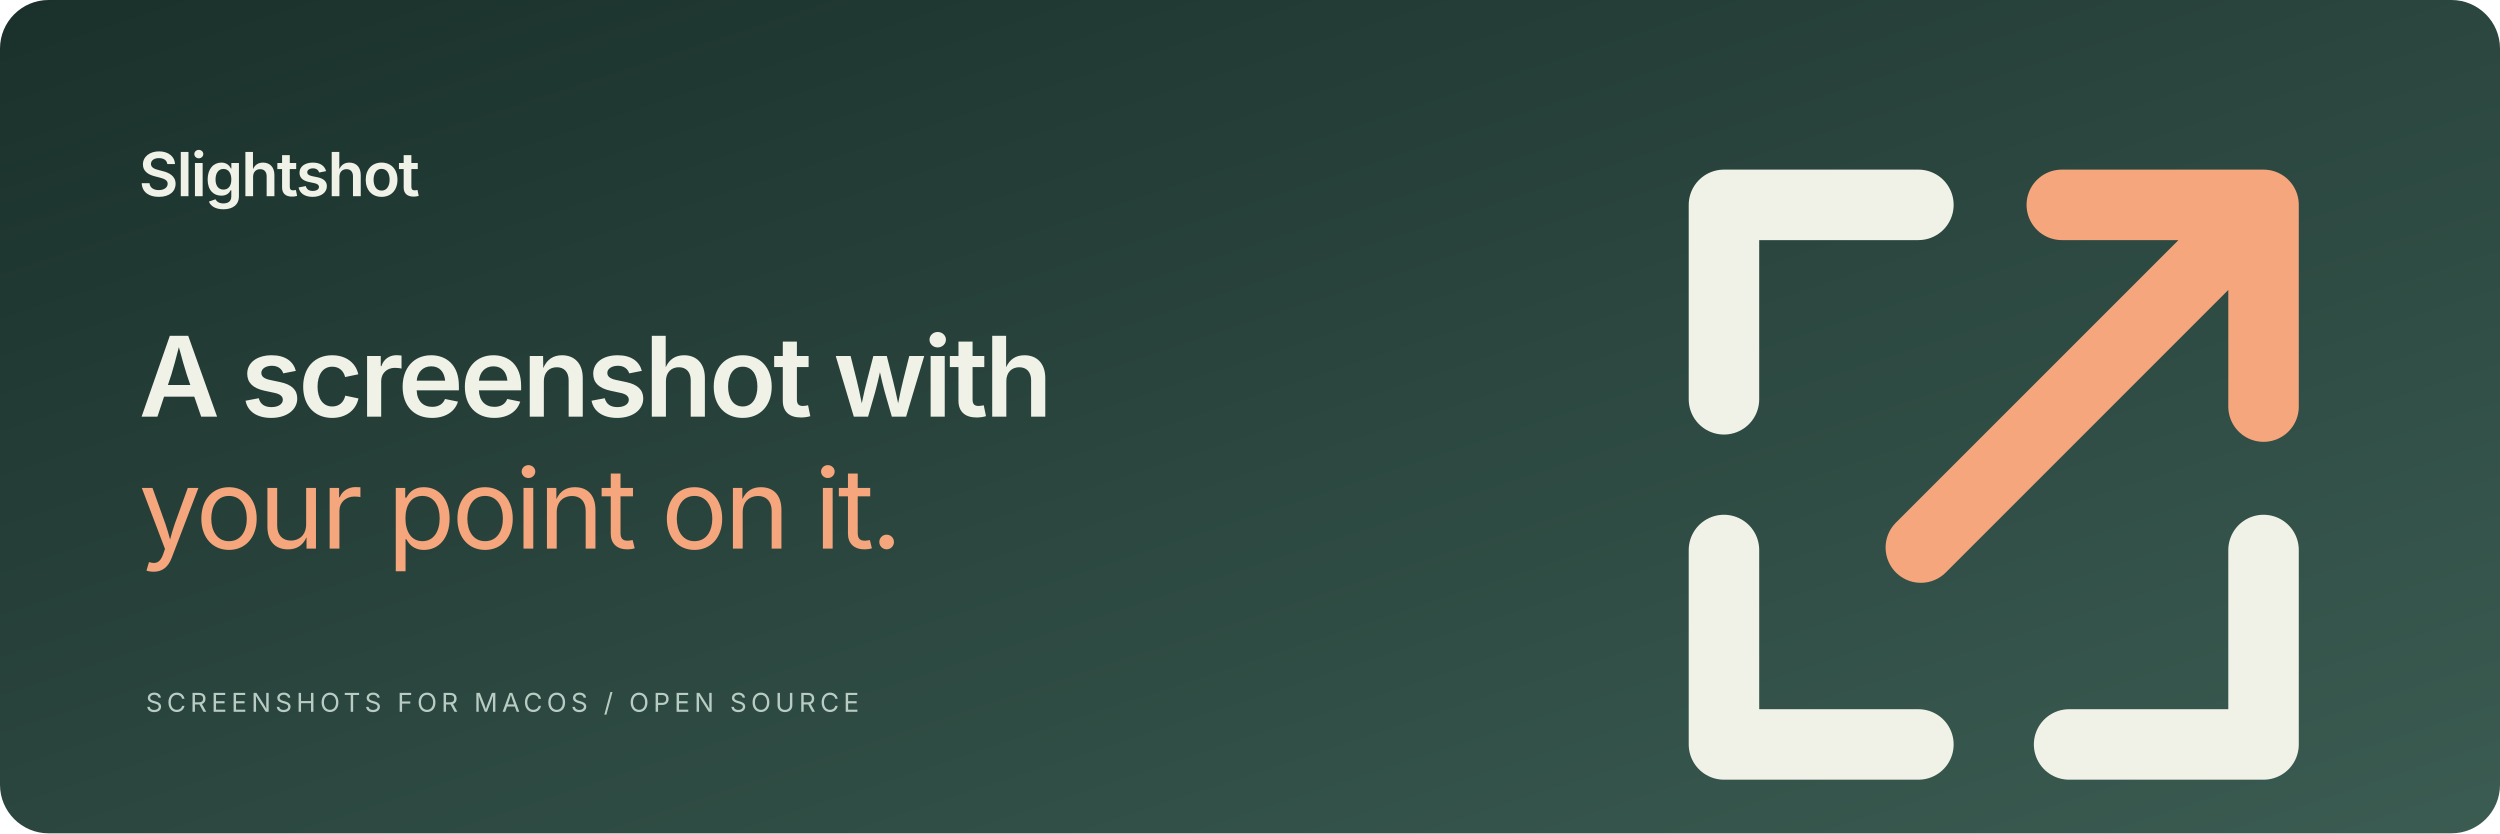
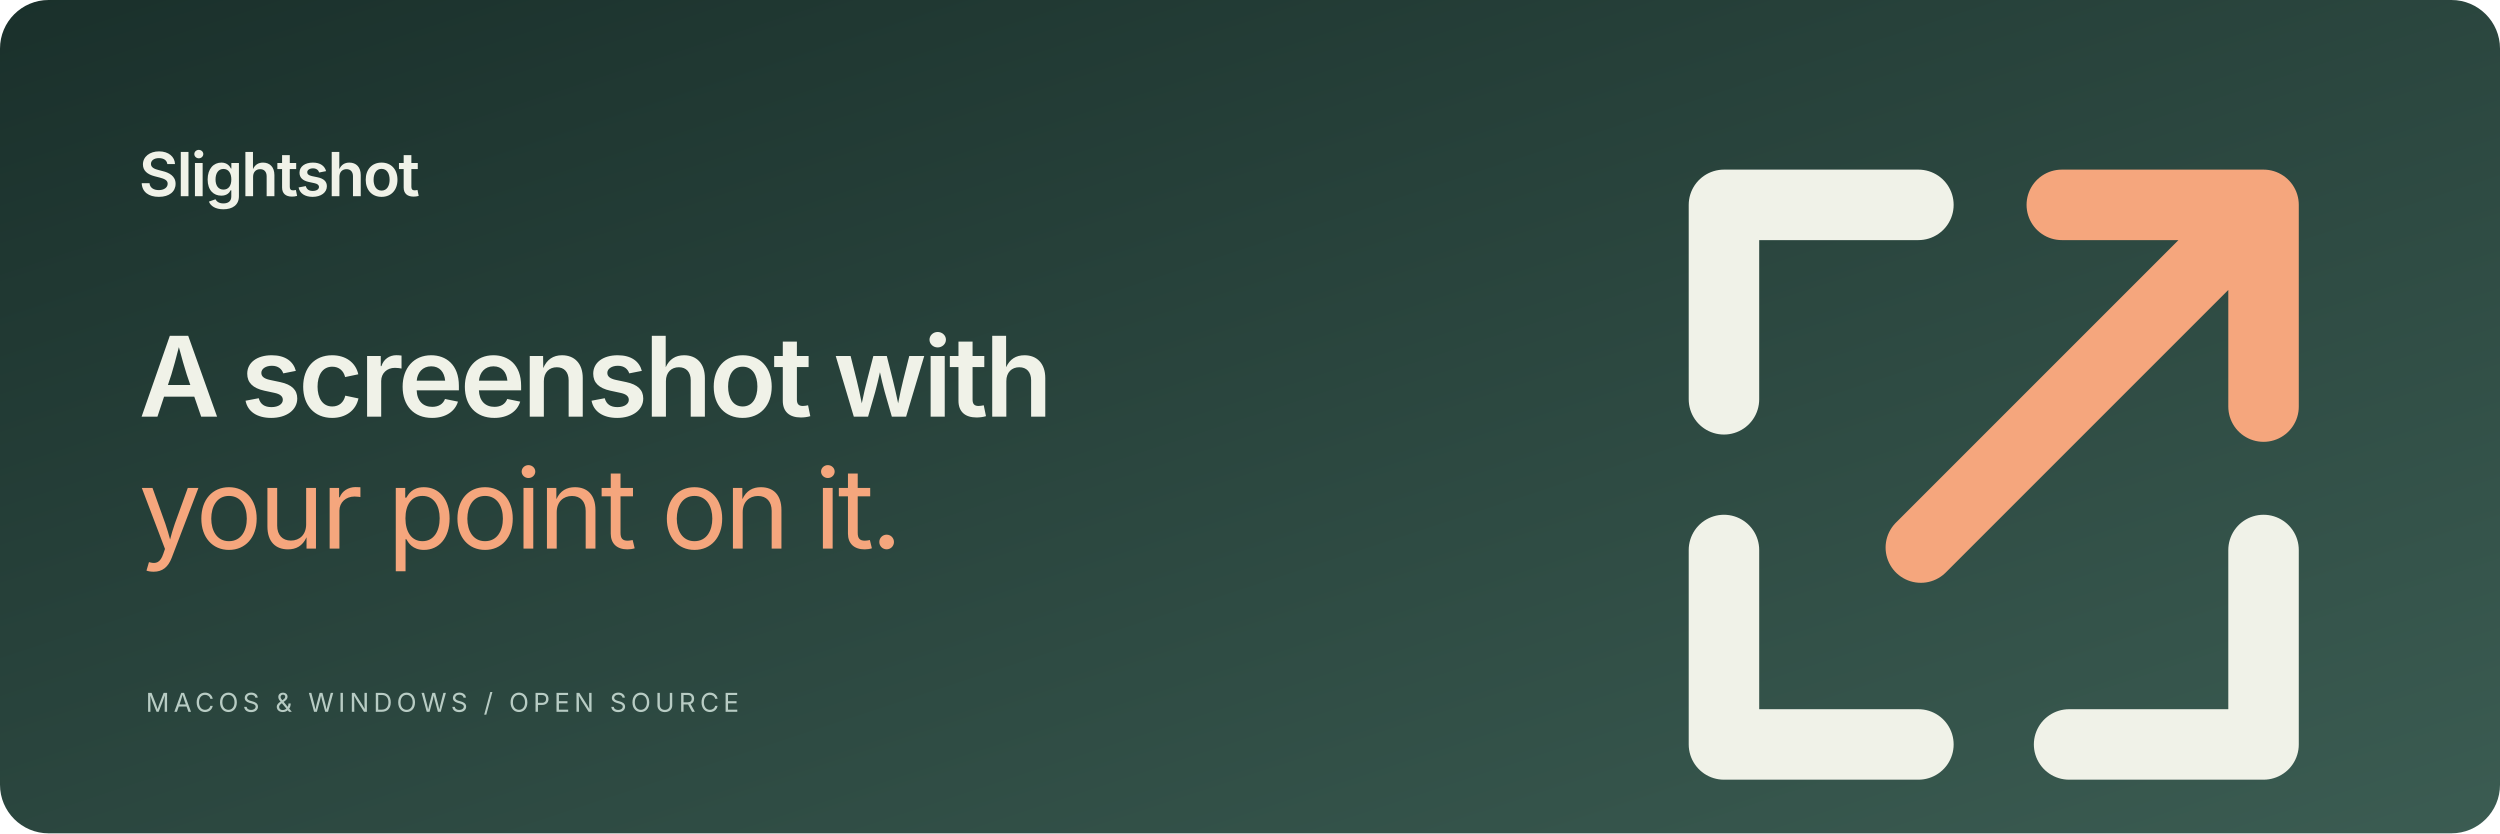
<svg xmlns="http://www.w3.org/2000/svg" width="1440" height="480" viewBox="0 0 1440 480" role="img" aria-label="Slightshot. A screenshot with your point on it.">
  <defs>
    <linearGradient id="bg" x2="1" y2="1">
      <stop stop-color="#1a302b" />
      <stop offset="1" stop-color="#3b5c52" />
    </linearGradient>
  </defs>
  <rect width="1440" height="480" rx="28" fill="url(#bg)" />
  <g transform="translate(790 -85) scale(.7)">
    <g fill="none" stroke-width="58" stroke-linecap="round" stroke-linejoin="round">
      <path d="M290 450 L290 290 L450 290 M574 734 L734 734 L734 574 M290 574 L290 734 L450 734" stroke="#f0f2e8" />
      <path d="M452 572 L734 290 M568 290 L734 290 L734 456" stroke="#f5a67d" />
    </g>
  </g>
  <g font-family="Inter,Segoe UI,Arial,sans-serif">
    <text x="80" y="113" fill="#f0f2e8" font-size="35" font-weight="600" letter-spacing="-1">Slightshot</text>
    <text x="80" y="240" fill="#f0f2e8" font-size="64" font-weight="600" letter-spacing="-2">A screenshot with</text>
    <text x="80" y="316" fill="#f5a67d" font-size="64" letter-spacing="-2">your point on it.</text>
-     <text x="84" y="410" fill="#b8ccc4" font-size="15" letter-spacing="2.5">SCREENSHOTS FOR MACOS / OPEN SOURCE</text>
+     <text x="84" y="410" fill="#b8ccc4" font-size="15" letter-spacing="2.5">MACOS &amp; WINDOWS / OPEN SOURCE</text>
  </g>
</svg>
